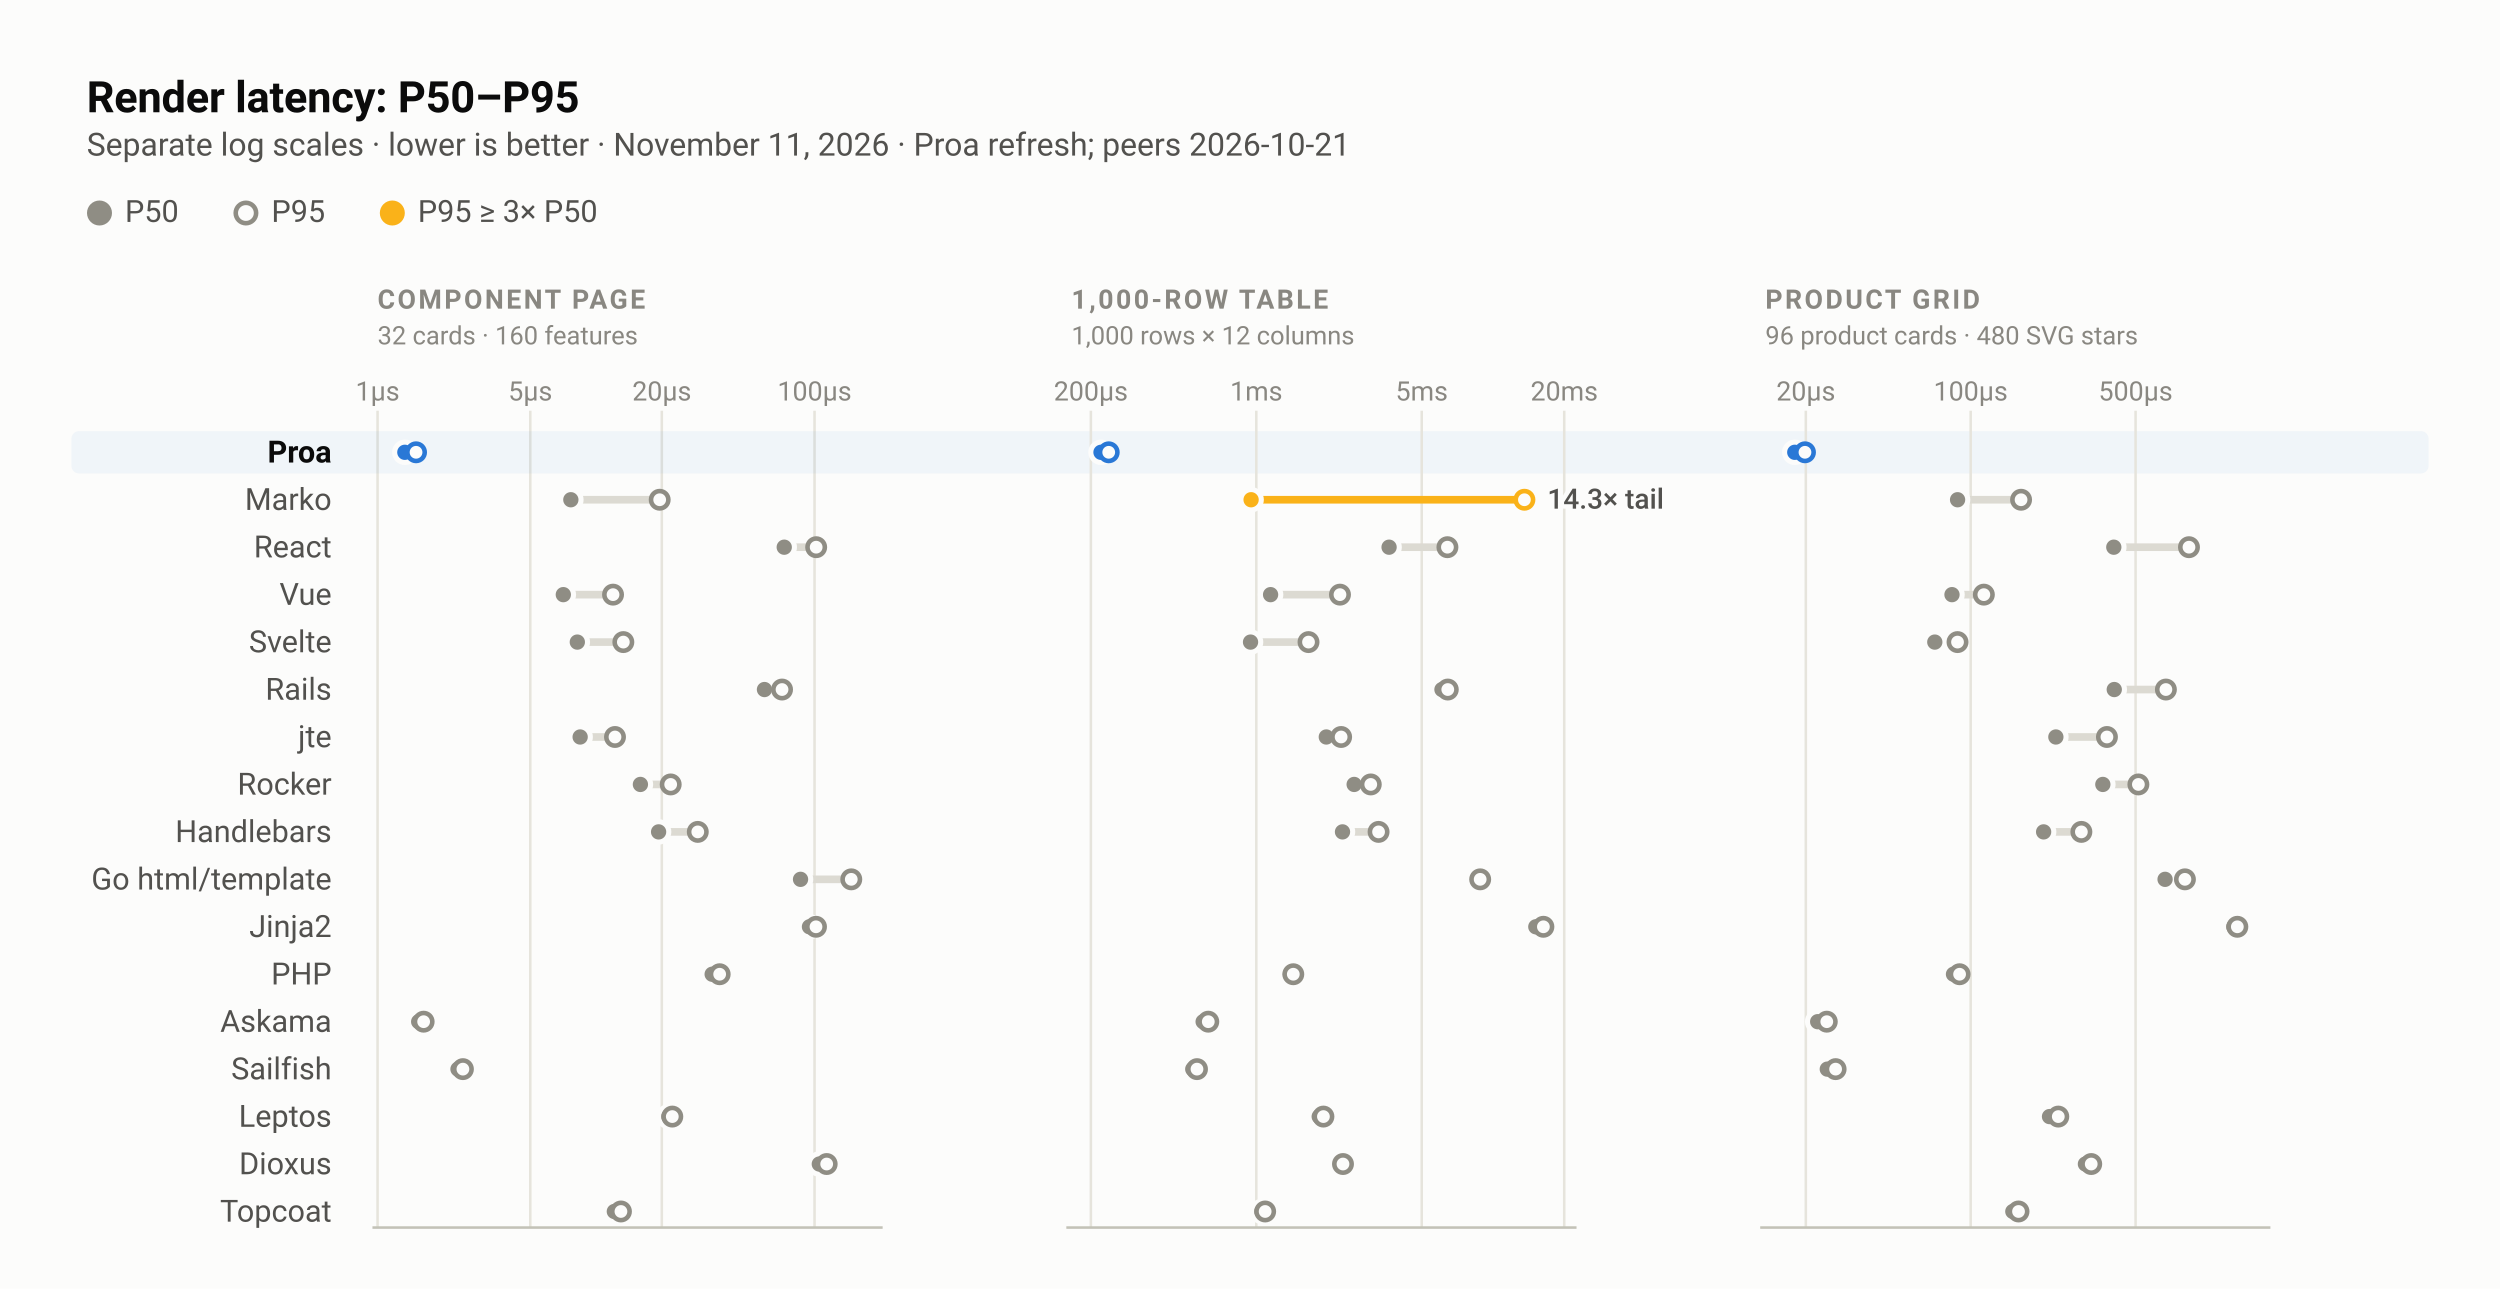
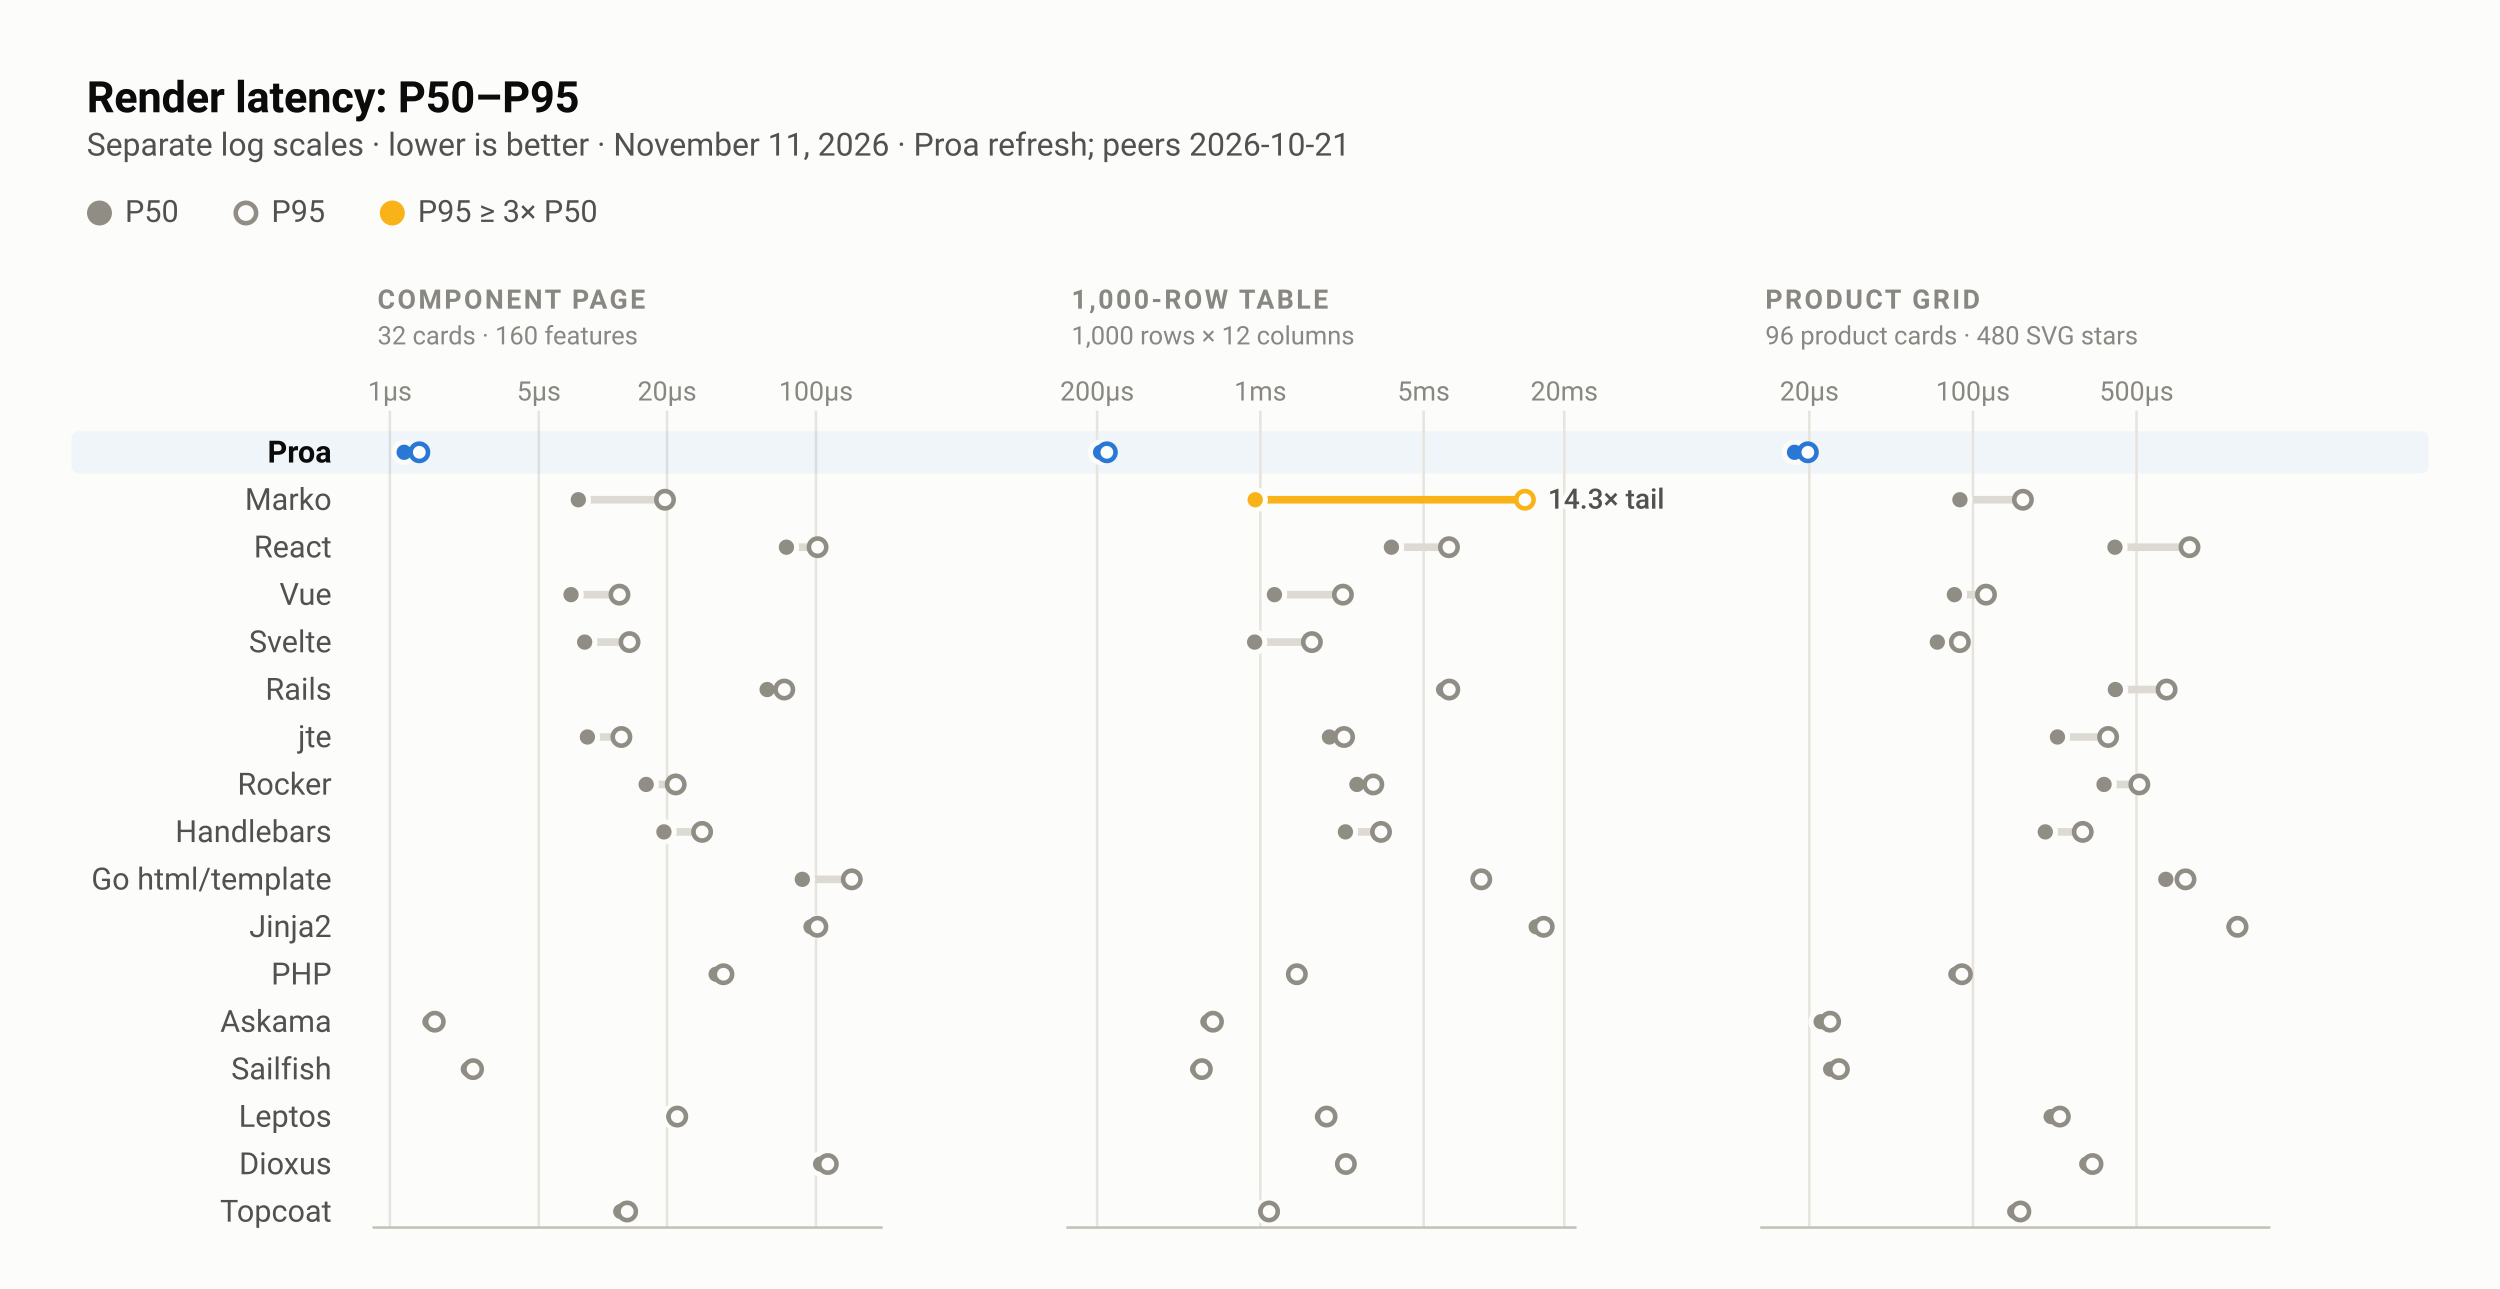
<svg xmlns="http://www.w3.org/2000/svg" width="980" height="505.2" viewBox="0 0 980 505.2" role="img" aria-labelledby="ttl dsc">
  <style>
  text { font-family: system-ui, -apple-system, "Segoe UI", Roboto, "Helvetica Neue", Arial, sans-serif; }
  .t   { font-size: 17px; font-weight: 600; fill: #0b0b0b; letter-spacing: -.005em; }
  .d   { font-size: 12.5px; font-weight: 400; fill: #52514e; }
  .eb  { font-size: 10.5px; font-weight: 600; fill: #898781; letter-spacing: .09em; }
  .cat { font-size: 12px; font-weight: 400; fill: #52514e; }
  .catb{ font-size: 12px; font-weight: 600; fill: #0b0b0b; }
  .lg  { font-size: 12px; font-weight: 400; fill: #52514e; }
  .tick{ font-size: 10.5px; font-weight: 400; fill: #898781; font-variant-numeric: tabular-nums; }
  .val { font-size: 11px; font-weight: 500; fill: #52514e; font-variant-numeric: tabular-nums;
         paint-order: stroke; stroke: #fcfcfb; stroke-width: 3.5px; stroke-linejoin: round; }
  .valb{ font-size: 11px; font-weight: 600; fill: #0b0b0b; font-variant-numeric: tabular-nums;
         paint-order: stroke; stroke: #fcfcfb; stroke-width: 3.5px; stroke-linejoin: round; }
  .valw{ font-size: 11px; font-weight: 600; fill: #fcfcfb; font-variant-numeric: tabular-nums; }
  .note{ font-size: 10px; font-weight: 400; fill: #898781; }
  .mono{ font-family: ui-monospace, SFMono-Regular, "SF Mono", Menlo, Consolas, monospace; }
  .end { text-anchor: end; }
  .mid { text-anchor: middle; }
</style>
  <rect width="980" height="505.2" fill="#fcfcfb" />
  <text x="34" y="44" class="t">Render latency: P50–P95</text>
  <text x="34" y="61" class="d">Separate log scales · lower is better · November 11, 2026 · Proa refresh; peers 2026-10-21</text>
  <circle cx="39" cy="83.5" r="4" fill="#8f8d84" stroke="#8f8d84" stroke-width="1.8" />
  <text x="49" y="87" class="lg">P50</text>
  <circle cx="96.4" cy="83.5" r="4" fill="#fcfcfb" stroke="#8f8d84" stroke-width="1.8" />
  <text x="106.4" y="87" class="lg">P95</text>
  <circle cx="153.79" cy="83.5" r="4" fill="#fab219" stroke="#fab219" stroke-width="1.8" />
  <text x="163.79" y="87" class="lg">P95 ≥ 3× P50</text>
  <text x="148" y="121" class="eb">COMPONENT PAGE</text>
  <text x="148" y="135" class="note">32 cards · 160 features</text>
-   <path d="M148.01 161L148.01 481.2" stroke="#e6e4dc" stroke-width="1" />
-   <text x="148.01" y="157" class="tick mid">1µs</text>
-   <path d="M207.87 161L207.87 481.2" stroke="#e6e4dc" stroke-width="1" />
-   <text x="207.87" y="157" class="tick mid">5µs</text>
-   <path d="M259.43 161L259.43 481.2" stroke="#e6e4dc" stroke-width="1" />
-   <text x="259.43" y="157" class="tick mid">20µs</text>
-   <path d="M319.3 161L319.3 481.2" stroke="#e6e4dc" stroke-width="1" />
-   <text x="319.3" y="157" class="tick mid">100µs</text>
+   <path d="M152.83 161L152.83 481.2" stroke="#e6e4dc" stroke-width="1" />
+   <text x="152.83" y="157" class="tick mid">1µs</text>
+   <path d="M211.21 161L211.21 481.2" stroke="#e6e4dc" stroke-width="1" />
+   <text x="211.21" y="157" class="tick mid">5µs</text>
+   <path d="M261.49 161L261.49 481.2" stroke="#e6e4dc" stroke-width="1" />
+   <text x="261.49" y="157" class="tick mid">20µs</text>
+   <path d="M319.86 161L319.86 481.2" stroke="#e6e4dc" stroke-width="1" />
+   <text x="319.86" y="157" class="tick mid">100µs</text>
  <path d="M146 481.2L346 481.2" stroke="#c3c2b7" stroke-width="1" />
  <rect x="28" y="169" width="924" height="16.6" rx="3" fill="#2a78d6" opacity=".055" />
  <text x="130" y="181.3" class="catb end">Proa</text>
-   <path d="M158.7 177.3L163.09 177.3" stroke="#cde2fb" stroke-width="3" />
-   <circle cx="158.7" cy="177.3" r="4" fill="#2a78d6" stroke="#fcfcfb" stroke-width="2" />
-   <circle cx="163.09" cy="177.3" r="3.4" fill="#fcfcfb" stroke="#2a78d6" stroke-width="1.8" />
+   <path d="M158.43 177.3L164.38 177.3" stroke="#cde2fb" stroke-width="3" />
+   <circle cx="158.43" cy="177.3" r="4" fill="#2a78d6" stroke="#fcfcfb" stroke-width="2" />
+   <circle cx="164.38" cy="177.3" r="3.4" fill="#fcfcfb" stroke="#2a78d6" stroke-width="1.8" />
  <text x="130" y="199.9" class="cat end">Marko</text>
-   <path d="M223.77 195.9L258.6 195.9" stroke="#dcdad2" stroke-width="3" />
-   <circle cx="223.77" cy="195.9" r="4" fill="#8f8d84" stroke="#fcfcfb" stroke-width="2" />
-   <circle cx="258.6" cy="195.9" r="3.4" fill="#fcfcfb" stroke="#8f8d84" stroke-width="1.8" />
+   <path d="M226.71 195.9L260.68 195.9" stroke="#dcdad2" stroke-width="3" />
+   <circle cx="226.71" cy="195.9" r="4" fill="#8f8d84" stroke="#fcfcfb" stroke-width="2" />
+   <circle cx="260.68" cy="195.9" r="3.4" fill="#fcfcfb" stroke="#8f8d84" stroke-width="1.8" />
  <text x="130" y="218.5" class="cat end">React</text>
-   <path d="M307.42 214.5L319.94 214.5" stroke="#dcdad2" stroke-width="3" />
-   <circle cx="307.42" cy="214.5" r="4" fill="#8f8d84" stroke="#fcfcfb" stroke-width="2" />
-   <circle cx="319.94" cy="214.5" r="3.4" fill="#fcfcfb" stroke="#8f8d84" stroke-width="1.8" />
+   <path d="M308.28 214.5L320.49 214.5" stroke="#dcdad2" stroke-width="3" />
+   <circle cx="308.28" cy="214.5" r="4" fill="#8f8d84" stroke="#fcfcfb" stroke-width="2" />
+   <circle cx="320.49" cy="214.5" r="3.4" fill="#fcfcfb" stroke="#8f8d84" stroke-width="1.8" />
  <text x="130" y="237.1" class="cat end">Vue</text>
-   <path d="M220.82 233.1L240.31 233.1" stroke="#dcdad2" stroke-width="3" />
-   <circle cx="220.82" cy="233.1" r="4" fill="#8f8d84" stroke="#fcfcfb" stroke-width="2" />
-   <circle cx="240.31" cy="233.1" r="3.4" fill="#fcfcfb" stroke="#8f8d84" stroke-width="1.8" />
+   <path d="M223.84 233.1L242.84 233.1" stroke="#dcdad2" stroke-width="3" />
+   <circle cx="223.84" cy="233.1" r="4" fill="#8f8d84" stroke="#fcfcfb" stroke-width="2" />
+   <circle cx="242.84" cy="233.1" r="3.4" fill="#fcfcfb" stroke="#8f8d84" stroke-width="1.8" />
  <text x="130" y="255.7" class="cat end">Svelte</text>
-   <path d="M226.31 251.7L244.35 251.7" stroke="#dcdad2" stroke-width="3" />
-   <circle cx="226.31" cy="251.7" r="4" fill="#8f8d84" stroke="#fcfcfb" stroke-width="2" />
-   <circle cx="244.35" cy="251.7" r="3.4" fill="#fcfcfb" stroke="#8f8d84" stroke-width="1.8" />
+   <path d="M229.19 251.7L246.78 251.7" stroke="#dcdad2" stroke-width="3" />
+   <circle cx="229.19" cy="251.7" r="4" fill="#8f8d84" stroke="#fcfcfb" stroke-width="2" />
+   <circle cx="246.78" cy="251.7" r="3.4" fill="#fcfcfb" stroke="#8f8d84" stroke-width="1.8" />
  <text x="130" y="274.3" class="cat end">Rails</text>
-   <path d="M299.67 270.3L306.56 270.3" stroke="#dcdad2" stroke-width="3" />
-   <circle cx="299.67" cy="270.3" r="4" fill="#8f8d84" stroke="#fcfcfb" stroke-width="2" />
-   <circle cx="306.56" cy="270.3" r="3.4" fill="#fcfcfb" stroke="#8f8d84" stroke-width="1.8" />
+   <path d="M300.72 270.3L307.44 270.3" stroke="#dcdad2" stroke-width="3" />
+   <circle cx="300.72" cy="270.3" r="4" fill="#8f8d84" stroke="#fcfcfb" stroke-width="2" />
+   <circle cx="307.44" cy="270.3" r="3.4" fill="#fcfcfb" stroke="#8f8d84" stroke-width="1.8" />
  <text x="130" y="292.9" class="cat end">jte</text>
-   <path d="M227.42 288.9L241.08 288.9" stroke="#dcdad2" stroke-width="3" />
-   <circle cx="227.42" cy="288.9" r="4" fill="#8f8d84" stroke="#fcfcfb" stroke-width="2" />
-   <circle cx="241.08" cy="288.9" r="3.4" fill="#fcfcfb" stroke="#8f8d84" stroke-width="1.8" />
+   <path d="M230.27 288.9L243.59 288.9" stroke="#dcdad2" stroke-width="3" />
+   <circle cx="230.27" cy="288.9" r="4" fill="#8f8d84" stroke="#fcfcfb" stroke-width="2" />
+   <circle cx="243.59" cy="288.9" r="3.4" fill="#fcfcfb" stroke="#8f8d84" stroke-width="1.8" />
  <text x="130" y="311.5" class="cat end">Rocker</text>
-   <path d="M251.04 307.5L262.91 307.5" stroke="#dcdad2" stroke-width="3" />
-   <circle cx="251.04" cy="307.5" r="4" fill="#8f8d84" stroke="#fcfcfb" stroke-width="2" />
-   <circle cx="262.91" cy="307.5" r="3.4" fill="#fcfcfb" stroke="#8f8d84" stroke-width="1.8" />
+   <path d="M253.3 307.5L264.88 307.5" stroke="#dcdad2" stroke-width="3" />
+   <circle cx="253.3" cy="307.5" r="4" fill="#8f8d84" stroke="#fcfcfb" stroke-width="2" />
+   <circle cx="264.88" cy="307.5" r="3.4" fill="#fcfcfb" stroke="#8f8d84" stroke-width="1.8" />
  <text x="130" y="330.1" class="cat end">Handlebars</text>
-   <path d="M258.17 326.1L273.53 326.1" stroke="#dcdad2" stroke-width="3" />
-   <circle cx="258.17" cy="326.1" r="4" fill="#8f8d84" stroke="#fcfcfb" stroke-width="2" />
-   <circle cx="273.53" cy="326.1" r="3.4" fill="#fcfcfb" stroke="#8f8d84" stroke-width="1.8" />
+   <path d="M260.26 326.1L275.23 326.1" stroke="#dcdad2" stroke-width="3" />
+   <circle cx="260.26" cy="326.1" r="4" fill="#8f8d84" stroke="#fcfcfb" stroke-width="2" />
+   <circle cx="275.23" cy="326.1" r="3.4" fill="#fcfcfb" stroke="#8f8d84" stroke-width="1.8" />
  <text x="130" y="348.7" class="cat end">Go html/template</text>
-   <path d="M313.81 344.7L333.7 344.7" stroke="#dcdad2" stroke-width="3" />
-   <circle cx="313.81" cy="344.7" r="4" fill="#8f8d84" stroke="#fcfcfb" stroke-width="2" />
-   <circle cx="333.7" cy="344.7" r="3.4" fill="#fcfcfb" stroke="#8f8d84" stroke-width="1.8" />
+   <path d="M314.51 344.7L333.91 344.7" stroke="#dcdad2" stroke-width="3" />
+   <circle cx="314.51" cy="344.7" r="4" fill="#8f8d84" stroke="#fcfcfb" stroke-width="2" />
+   <circle cx="333.91" cy="344.7" r="3.4" fill="#fcfcfb" stroke="#8f8d84" stroke-width="1.8" />
  <text x="130" y="367.3" class="cat end">Jinja2</text>
-   <path d="M317.31 363.3L319.87 363.3" stroke="#dcdad2" stroke-width="3" />
-   <circle cx="317.31" cy="363.3" r="4" fill="#8f8d84" stroke="#fcfcfb" stroke-width="2" />
-   <circle cx="319.87" cy="363.3" r="3.4" fill="#fcfcfb" stroke="#8f8d84" stroke-width="1.8" />
+   <path d="M317.92 363.3L320.42 363.3" stroke="#dcdad2" stroke-width="3" />
+   <circle cx="317.92" cy="363.3" r="4" fill="#8f8d84" stroke="#fcfcfb" stroke-width="2" />
+   <circle cx="320.42" cy="363.3" r="3.4" fill="#fcfcfb" stroke="#8f8d84" stroke-width="1.8" />
  <text x="130" y="385.9" class="cat end">PHP</text>
-   <path d="M279.17 381.9L282.11 381.9" stroke="#dcdad2" stroke-width="3" />
-   <circle cx="279.17" cy="381.9" r="4" fill="#8f8d84" stroke="#fcfcfb" stroke-width="2" />
-   <circle cx="282.11" cy="381.9" r="3.4" fill="#fcfcfb" stroke="#8f8d84" stroke-width="1.8" />
+   <path d="M280.73 381.9L283.6 381.9" stroke="#dcdad2" stroke-width="3" />
+   <circle cx="280.73" cy="381.9" r="4" fill="#8f8d84" stroke="#fcfcfb" stroke-width="2" />
+   <circle cx="283.6" cy="381.9" r="3.4" fill="#fcfcfb" stroke="#8f8d84" stroke-width="1.8" />
  <text x="130" y="404.5" class="cat end">Askama</text>
-   <path d="M164.12 400.5L166.07 400.5" stroke="#dcdad2" stroke-width="3" />
-   <circle cx="164.12" cy="400.5" r="4" fill="#8f8d84" stroke="#fcfcfb" stroke-width="2" />
-   <circle cx="166.07" cy="400.5" r="3.4" fill="#fcfcfb" stroke="#8f8d84" stroke-width="1.8" />
+   <path d="M168.54 400.5L170.44 400.5" stroke="#dcdad2" stroke-width="3" />
+   <circle cx="168.54" cy="400.5" r="4" fill="#8f8d84" stroke="#fcfcfb" stroke-width="2" />
+   <circle cx="170.44" cy="400.5" r="3.4" fill="#fcfcfb" stroke="#8f8d84" stroke-width="1.8" />
  <text x="130" y="423.1" class="cat end">Sailfish</text>
-   <path d="M179.53 419.1L181.46 419.1" stroke="#dcdad2" stroke-width="3" />
-   <circle cx="179.53" cy="419.1" r="4" fill="#8f8d84" stroke="#fcfcfb" stroke-width="2" />
-   <circle cx="181.46" cy="419.1" r="3.4" fill="#fcfcfb" stroke="#8f8d84" stroke-width="1.8" />
+   <path d="M183.57 419.1L185.45 419.1" stroke="#dcdad2" stroke-width="3" />
+   <circle cx="183.57" cy="419.1" r="4" fill="#8f8d84" stroke="#fcfcfb" stroke-width="2" />
+   <circle cx="185.45" cy="419.1" r="3.4" fill="#fcfcfb" stroke="#8f8d84" stroke-width="1.8" />
  <text x="130" y="441.7" class="cat end">Leptos</text>
-   <path d="M262.2 437.7L263.54 437.7" stroke="#dcdad2" stroke-width="3" />
-   <circle cx="262.2" cy="437.7" r="4" fill="#8f8d84" stroke="#fcfcfb" stroke-width="2" />
-   <circle cx="263.54" cy="437.7" r="3.4" fill="#fcfcfb" stroke="#8f8d84" stroke-width="1.8" />
+   <path d="M264.18 437.7L265.49 437.7" stroke="#dcdad2" stroke-width="3" />
+   <circle cx="264.18" cy="437.7" r="4" fill="#8f8d84" stroke="#fcfcfb" stroke-width="2" />
+   <circle cx="265.49" cy="437.7" r="3.4" fill="#fcfcfb" stroke="#8f8d84" stroke-width="1.8" />
  <text x="130" y="460.3" class="cat end">Dioxus</text>
-   <path d="M321.17 456.3L324.06 456.3" stroke="#dcdad2" stroke-width="3" />
-   <circle cx="321.17" cy="456.3" r="4" fill="#8f8d84" stroke="#fcfcfb" stroke-width="2" />
-   <circle cx="324.06" cy="456.3" r="3.4" fill="#fcfcfb" stroke="#8f8d84" stroke-width="1.8" />
+   <path d="M321.69 456.3L324.51 456.3" stroke="#dcdad2" stroke-width="3" />
+   <circle cx="321.69" cy="456.3" r="4" fill="#8f8d84" stroke="#fcfcfb" stroke-width="2" />
+   <circle cx="324.51" cy="456.3" r="3.4" fill="#fcfcfb" stroke="#8f8d84" stroke-width="1.8" />
  <text x="130" y="478.9" class="cat end">Topcoat</text>
-   <path d="M240.82 474.9L243.41 474.9" stroke="#dcdad2" stroke-width="3" />
-   <circle cx="240.82" cy="474.9" r="4" fill="#8f8d84" stroke="#fcfcfb" stroke-width="2" />
-   <circle cx="243.41" cy="474.9" r="3.4" fill="#fcfcfb" stroke="#8f8d84" stroke-width="1.8" />
+   <path d="M243.34 474.9L245.86 474.9" stroke="#dcdad2" stroke-width="3" />
+   <circle cx="243.34" cy="474.9" r="4" fill="#8f8d84" stroke="#fcfcfb" stroke-width="2" />
+   <circle cx="245.86" cy="474.9" r="3.4" fill="#fcfcfb" stroke="#8f8d84" stroke-width="1.8" />
  <text x="420" y="121" class="eb">1,000-ROW TABLE</text>
  <text x="420" y="135" class="note">1,000 rows × 12 columns</text>
-   <path d="M427.62 161L427.62 481.2" stroke="#e6e4dc" stroke-width="1" />
-   <text x="427.62" y="157" class="tick mid">200µs</text>
-   <path d="M492.47 161L492.47 481.2" stroke="#e6e4dc" stroke-width="1" />
-   <text x="492.47" y="157" class="tick mid">1ms</text>
-   <path d="M557.32 161L557.32 481.2" stroke="#e6e4dc" stroke-width="1" />
-   <text x="557.32" y="157" class="tick mid">5ms</text>
-   <path d="M613.18 161L613.18 481.2" stroke="#e6e4dc" stroke-width="1" />
-   <text x="613.18" y="157" class="tick mid">20ms</text>
+   <path d="M430.06 161L430.06 481.2" stroke="#e6e4dc" stroke-width="1" />
+   <text x="430.06" y="157" class="tick mid">200µs</text>
+   <path d="M494.06 161L494.06 481.2" stroke="#e6e4dc" stroke-width="1" />
+   <text x="494.06" y="157" class="tick mid">1ms</text>
+   <path d="M558.06 161L558.06 481.2" stroke="#e6e4dc" stroke-width="1" />
+   <text x="558.06" y="157" class="tick mid">5ms</text>
+   <path d="M613.19 161L613.19 481.2" stroke="#e6e4dc" stroke-width="1" />
+   <text x="613.19" y="157" class="tick mid">20ms</text>
  <path d="M418 481.2L618 481.2" stroke="#c3c2b7" stroke-width="1" />
-   <path d="M431.59 177.3L434.62 177.3" stroke="#cde2fb" stroke-width="3" />
-   <circle cx="431.59" cy="177.3" r="4" fill="#2a78d6" stroke="#fcfcfb" stroke-width="2" />
-   <circle cx="434.62" cy="177.3" r="3.4" fill="#fcfcfb" stroke="#2a78d6" stroke-width="1.8" />
-   <path d="M490.43 195.9L597.57 195.9" stroke="#fab219" stroke-width="3" />
-   <circle cx="490.43" cy="195.9" r="4" fill="#fab219" stroke="#fcfcfb" stroke-width="2" />
-   <circle cx="597.57" cy="195.9" r="3.4" fill="#fcfcfb" stroke="#fab219" stroke-width="1.8" />
-   <text x="606.57" y="199.4" class="val">14.3× tail</text>
-   <path d="M544.52 214.5L567.39 214.5" stroke="#dcdad2" stroke-width="3" />
-   <circle cx="544.52" cy="214.5" r="4" fill="#8f8d84" stroke="#fcfcfb" stroke-width="2" />
-   <circle cx="567.39" cy="214.5" r="3.4" fill="#fcfcfb" stroke="#8f8d84" stroke-width="1.8" />
-   <path d="M498.07 233.1L525.27 233.1" stroke="#dcdad2" stroke-width="3" />
-   <circle cx="498.07" cy="233.1" r="4" fill="#8f8d84" stroke="#fcfcfb" stroke-width="2" />
-   <circle cx="525.27" cy="233.1" r="3.4" fill="#fcfcfb" stroke="#8f8d84" stroke-width="1.8" />
-   <path d="M490.21 251.7L512.94 251.7" stroke="#dcdad2" stroke-width="3" />
-   <circle cx="490.21" cy="251.7" r="4" fill="#8f8d84" stroke="#fcfcfb" stroke-width="2" />
-   <circle cx="512.94" cy="251.7" r="3.4" fill="#fcfcfb" stroke="#8f8d84" stroke-width="1.8" />
-   <path d="M565.25 270.3L567.53 270.3" stroke="#dcdad2" stroke-width="3" />
-   <circle cx="565.25" cy="270.3" r="4" fill="#8f8d84" stroke="#fcfcfb" stroke-width="2" />
-   <circle cx="567.53" cy="270.3" r="3.4" fill="#fcfcfb" stroke="#8f8d84" stroke-width="1.8" />
-   <path d="M519.91 288.9L525.72 288.9" stroke="#dcdad2" stroke-width="3" />
-   <circle cx="519.91" cy="288.9" r="4" fill="#8f8d84" stroke="#fcfcfb" stroke-width="2" />
-   <circle cx="525.72" cy="288.9" r="3.4" fill="#fcfcfb" stroke="#8f8d84" stroke-width="1.8" />
-   <path d="M530.83 307.5L537.34 307.5" stroke="#dcdad2" stroke-width="3" />
-   <circle cx="530.83" cy="307.5" r="4" fill="#8f8d84" stroke="#fcfcfb" stroke-width="2" />
-   <circle cx="537.34" cy="307.5" r="3.4" fill="#fcfcfb" stroke="#8f8d84" stroke-width="1.8" />
-   <path d="M526.26 326.1L540.4 326.1" stroke="#dcdad2" stroke-width="3" />
-   <circle cx="526.26" cy="326.1" r="4" fill="#8f8d84" stroke="#fcfcfb" stroke-width="2" />
-   <circle cx="540.4" cy="326.1" r="3.4" fill="#fcfcfb" stroke="#8f8d84" stroke-width="1.8" />
-   <path d="M579.21 344.7L580.23 344.7" stroke="#dcdad2" stroke-width="3" />
-   <circle cx="579.21" cy="344.7" r="4" fill="#8f8d84" stroke="#fcfcfb" stroke-width="2" />
-   <circle cx="580.23" cy="344.7" r="3.4" fill="#fcfcfb" stroke="#8f8d84" stroke-width="1.8" />
-   <path d="M602.04 363.3L605.01 363.3" stroke="#dcdad2" stroke-width="3" />
-   <circle cx="602.04" cy="363.3" r="4" fill="#8f8d84" stroke="#fcfcfb" stroke-width="2" />
-   <circle cx="605.01" cy="363.3" r="3.4" fill="#fcfcfb" stroke="#8f8d84" stroke-width="1.8" />
-   <path d="M505.86 381.9L506.97 381.9" stroke="#dcdad2" stroke-width="3" />
-   <circle cx="505.86" cy="381.9" r="4" fill="#8f8d84" stroke="#fcfcfb" stroke-width="2" />
-   <circle cx="506.97" cy="381.9" r="3.4" fill="#fcfcfb" stroke="#8f8d84" stroke-width="1.8" />
-   <path d="M471.63 400.5L473.65 400.5" stroke="#dcdad2" stroke-width="3" />
-   <circle cx="471.63" cy="400.5" r="4" fill="#8f8d84" stroke="#fcfcfb" stroke-width="2" />
-   <circle cx="473.65" cy="400.5" r="3.4" fill="#fcfcfb" stroke="#8f8d84" stroke-width="1.8" />
-   <path d="M467.56 419.1L469.22 419.1" stroke="#dcdad2" stroke-width="3" />
-   <circle cx="467.56" cy="419.1" r="4" fill="#8f8d84" stroke="#fcfcfb" stroke-width="2" />
-   <circle cx="469.22" cy="419.1" r="3.4" fill="#fcfcfb" stroke="#8f8d84" stroke-width="1.8" />
-   <path d="M517.13 437.7L518.78 437.7" stroke="#dcdad2" stroke-width="3" />
-   <circle cx="517.13" cy="437.7" r="4" fill="#8f8d84" stroke="#fcfcfb" stroke-width="2" />
-   <circle cx="518.78" cy="437.7" r="3.4" fill="#fcfcfb" stroke="#8f8d84" stroke-width="1.8" />
-   <path d="M525.49 456.3L526.45 456.3" stroke="#dcdad2" stroke-width="3" />
-   <circle cx="525.49" cy="456.3" r="4" fill="#8f8d84" stroke="#fcfcfb" stroke-width="2" />
-   <circle cx="526.45" cy="456.3" r="3.4" fill="#fcfcfb" stroke="#8f8d84" stroke-width="1.8" />
-   <path d="M494.67 474.9L495.94 474.9" stroke="#dcdad2" stroke-width="3" />
-   <circle cx="494.67" cy="474.9" r="4" fill="#8f8d84" stroke="#fcfcfb" stroke-width="2" />
-   <circle cx="495.94" cy="474.9" r="3.4" fill="#fcfcfb" stroke="#8f8d84" stroke-width="1.8" />
+   <path d="M431.44 177.3L433.89 177.3" stroke="#cde2fb" stroke-width="3" />
+   <circle cx="431.44" cy="177.3" r="4" fill="#2a78d6" stroke="#fcfcfb" stroke-width="2" />
+   <circle cx="433.89" cy="177.3" r="3.4" fill="#fcfcfb" stroke="#2a78d6" stroke-width="1.8" />
+   <path d="M492.04 195.9L597.78 195.9" stroke="#fab219" stroke-width="3" />
+   <circle cx="492.04" cy="195.9" r="4" fill="#fab219" stroke="#fcfcfb" stroke-width="2" />
+   <circle cx="597.78" cy="195.9" r="3.4" fill="#fcfcfb" stroke="#fab219" stroke-width="1.8" />
+   <text x="606.78" y="199.4" class="val">14.3× tail</text>
+   <path d="M545.43 214.5L568 214.5" stroke="#dcdad2" stroke-width="3" />
+   <circle cx="545.43" cy="214.5" r="4" fill="#8f8d84" stroke="#fcfcfb" stroke-width="2" />
+   <circle cx="568" cy="214.5" r="3.4" fill="#fcfcfb" stroke="#8f8d84" stroke-width="1.8" />
+   <path d="M499.58 233.1L526.43 233.1" stroke="#dcdad2" stroke-width="3" />
+   <circle cx="499.58" cy="233.1" r="4" fill="#8f8d84" stroke="#fcfcfb" stroke-width="2" />
+   <circle cx="526.43" cy="233.1" r="3.4" fill="#fcfcfb" stroke="#8f8d84" stroke-width="1.8" />
+   <path d="M491.82 251.7L514.26 251.7" stroke="#dcdad2" stroke-width="3" />
+   <circle cx="491.82" cy="251.7" r="4" fill="#8f8d84" stroke="#fcfcfb" stroke-width="2" />
+   <circle cx="514.26" cy="251.7" r="3.4" fill="#fcfcfb" stroke="#8f8d84" stroke-width="1.8" />
+   <path d="M565.89 270.3L568.13 270.3" stroke="#dcdad2" stroke-width="3" />
+   <circle cx="565.89" cy="270.3" r="4" fill="#8f8d84" stroke="#fcfcfb" stroke-width="2" />
+   <circle cx="568.13" cy="270.3" r="3.4" fill="#fcfcfb" stroke="#8f8d84" stroke-width="1.8" />
+   <path d="M521.14 288.9L526.87 288.9" stroke="#dcdad2" stroke-width="3" />
+   <circle cx="521.14" cy="288.9" r="4" fill="#8f8d84" stroke="#fcfcfb" stroke-width="2" />
+   <circle cx="526.87" cy="288.9" r="3.4" fill="#fcfcfb" stroke="#8f8d84" stroke-width="1.8" />
+   <path d="M531.92 307.5L538.34 307.5" stroke="#dcdad2" stroke-width="3" />
+   <circle cx="531.92" cy="307.5" r="4" fill="#8f8d84" stroke="#fcfcfb" stroke-width="2" />
+   <circle cx="538.34" cy="307.5" r="3.4" fill="#fcfcfb" stroke="#8f8d84" stroke-width="1.8" />
+   <path d="M527.41 326.1L541.36 326.1" stroke="#dcdad2" stroke-width="3" />
+   <circle cx="527.41" cy="326.1" r="4" fill="#8f8d84" stroke="#fcfcfb" stroke-width="2" />
+   <circle cx="541.36" cy="326.1" r="3.4" fill="#fcfcfb" stroke="#8f8d84" stroke-width="1.8" />
+   <path d="M579.67 344.7L580.67 344.7" stroke="#dcdad2" stroke-width="3" />
+   <circle cx="579.67" cy="344.7" r="4" fill="#8f8d84" stroke="#fcfcfb" stroke-width="2" />
+   <circle cx="580.67" cy="344.7" r="3.4" fill="#fcfcfb" stroke="#8f8d84" stroke-width="1.8" />
+   <path d="M602.19 363.3L605.13 363.3" stroke="#dcdad2" stroke-width="3" />
+   <circle cx="602.19" cy="363.3" r="4" fill="#8f8d84" stroke="#fcfcfb" stroke-width="2" />
+   <circle cx="605.13" cy="363.3" r="3.4" fill="#fcfcfb" stroke="#8f8d84" stroke-width="1.8" />
+   <path d="M507.27 381.9L508.37 381.9" stroke="#dcdad2" stroke-width="3" />
+   <circle cx="507.27" cy="381.9" r="4" fill="#8f8d84" stroke="#fcfcfb" stroke-width="2" />
+   <circle cx="508.37" cy="381.9" r="3.4" fill="#fcfcfb" stroke="#8f8d84" stroke-width="1.8" />
+   <path d="M473.49 400.5L475.49 400.5" stroke="#dcdad2" stroke-width="3" />
+   <circle cx="473.49" cy="400.5" r="4" fill="#8f8d84" stroke="#fcfcfb" stroke-width="2" />
+   <circle cx="475.49" cy="400.5" r="3.4" fill="#fcfcfb" stroke="#8f8d84" stroke-width="1.8" />
+   <path d="M469.47 419.1L471.12 419.1" stroke="#dcdad2" stroke-width="3" />
+   <circle cx="469.47" cy="419.1" r="4" fill="#8f8d84" stroke="#fcfcfb" stroke-width="2" />
+   <circle cx="471.12" cy="419.1" r="3.4" fill="#fcfcfb" stroke="#8f8d84" stroke-width="1.8" />
+   <path d="M518.39 437.7L520.02 437.7" stroke="#dcdad2" stroke-width="3" />
+   <circle cx="518.39" cy="437.7" r="4" fill="#8f8d84" stroke="#fcfcfb" stroke-width="2" />
+   <circle cx="520.02" cy="437.7" r="3.4" fill="#fcfcfb" stroke="#8f8d84" stroke-width="1.8" />
+   <path d="M526.64 456.3L527.59 456.3" stroke="#dcdad2" stroke-width="3" />
+   <circle cx="526.64" cy="456.3" r="4" fill="#8f8d84" stroke="#fcfcfb" stroke-width="2" />
+   <circle cx="527.59" cy="456.3" r="3.4" fill="#fcfcfb" stroke="#8f8d84" stroke-width="1.8" />
+   <path d="M496.23 474.9L497.49 474.9" stroke="#dcdad2" stroke-width="3" />
+   <circle cx="496.23" cy="474.9" r="4" fill="#8f8d84" stroke="#fcfcfb" stroke-width="2" />
+   <circle cx="497.49" cy="474.9" r="3.4" fill="#fcfcfb" stroke="#8f8d84" stroke-width="1.8" />
  <text x="692" y="121" class="eb">PRODUCT GRID</text>
  <text x="692" y="135" class="note">96 product cards · 480 SVG stars</text>
-   <path d="M707.88 161L707.88 481.2" stroke="#e6e4dc" stroke-width="1" />
-   <text x="707.88" y="157" class="tick mid">20µs</text>
-   <path d="M772.51 161L772.51 481.2" stroke="#e6e4dc" stroke-width="1" />
-   <text x="772.51" y="157" class="tick mid">100µs</text>
-   <path d="M837.15 161L837.15 481.2" stroke="#e6e4dc" stroke-width="1" />
-   <text x="837.15" y="157" class="tick mid">500µs</text>
+   <path d="M709.26 161L709.26 481.2" stroke="#e6e4dc" stroke-width="1" />
+   <text x="709.26" y="157" class="tick mid">20µs</text>
+   <path d="M773.39 161L773.39 481.2" stroke="#e6e4dc" stroke-width="1" />
+   <text x="773.39" y="157" class="tick mid">100µs</text>
+   <path d="M837.53 161L837.53 481.2" stroke="#e6e4dc" stroke-width="1" />
+   <text x="837.53" y="157" class="tick mid">500µs</text>
  <path d="M690 481.2L890 481.2" stroke="#c3c2b7" stroke-width="1" />
-   <path d="M703.55 177.3L707.55 177.3" stroke="#cde2fb" stroke-width="3" />
-   <circle cx="703.55" cy="177.3" r="4" fill="#2a78d6" stroke="#fcfcfb" stroke-width="2" />
-   <circle cx="707.55" cy="177.3" r="3.4" fill="#fcfcfb" stroke="#2a78d6" stroke-width="1.8" />
-   <path d="M767.37 195.9L792.26 195.9" stroke="#dcdad2" stroke-width="3" />
-   <circle cx="767.37" cy="195.9" r="4" fill="#8f8d84" stroke="#fcfcfb" stroke-width="2" />
-   <circle cx="792.26" cy="195.9" r="3.4" fill="#fcfcfb" stroke="#8f8d84" stroke-width="1.8" />
-   <path d="M828.61 214.5L858.08 214.5" stroke="#dcdad2" stroke-width="3" />
-   <circle cx="828.61" cy="214.5" r="4" fill="#8f8d84" stroke="#fcfcfb" stroke-width="2" />
-   <circle cx="858.08" cy="214.5" r="3.4" fill="#fcfcfb" stroke="#8f8d84" stroke-width="1.8" />
-   <path d="M765.18 233.1L777.67 233.1" stroke="#dcdad2" stroke-width="3" />
-   <circle cx="765.18" cy="233.1" r="4" fill="#8f8d84" stroke="#fcfcfb" stroke-width="2" />
-   <circle cx="777.67" cy="233.1" r="3.4" fill="#fcfcfb" stroke="#8f8d84" stroke-width="1.8" />
-   <path d="M758.44 251.7L767.35 251.7" stroke="#dcdad2" stroke-width="3" />
-   <circle cx="758.44" cy="251.7" r="4" fill="#8f8d84" stroke="#fcfcfb" stroke-width="2" />
-   <circle cx="767.35" cy="251.7" r="3.4" fill="#fcfcfb" stroke="#8f8d84" stroke-width="1.8" />
-   <path d="M828.79 270.3L849.03 270.3" stroke="#dcdad2" stroke-width="3" />
-   <circle cx="828.79" cy="270.3" r="4" fill="#8f8d84" stroke="#fcfcfb" stroke-width="2" />
-   <circle cx="849.03" cy="270.3" r="3.4" fill="#fcfcfb" stroke="#8f8d84" stroke-width="1.8" />
-   <path d="M805.9 288.9L825.92 288.9" stroke="#dcdad2" stroke-width="3" />
-   <circle cx="805.9" cy="288.9" r="4" fill="#8f8d84" stroke="#fcfcfb" stroke-width="2" />
-   <circle cx="825.92" cy="288.9" r="3.4" fill="#fcfcfb" stroke="#8f8d84" stroke-width="1.8" />
-   <path d="M824.31 307.5L838.25 307.5" stroke="#dcdad2" stroke-width="3" />
-   <circle cx="824.31" cy="307.5" r="4" fill="#8f8d84" stroke="#fcfcfb" stroke-width="2" />
-   <circle cx="838.25" cy="307.5" r="3.4" fill="#fcfcfb" stroke="#8f8d84" stroke-width="1.8" />
-   <path d="M801.1 326.1L815.9 326.1" stroke="#dcdad2" stroke-width="3" />
-   <circle cx="801.1" cy="326.1" r="4" fill="#8f8d84" stroke="#fcfcfb" stroke-width="2" />
-   <circle cx="815.9" cy="326.1" r="3.4" fill="#fcfcfb" stroke="#8f8d84" stroke-width="1.8" />
-   <path d="M848.71 344.7L856.49 344.7" stroke="#dcdad2" stroke-width="3" />
-   <circle cx="848.71" cy="344.7" r="4" fill="#8f8d84" stroke="#fcfcfb" stroke-width="2" />
-   <circle cx="856.49" cy="344.7" r="3.4" fill="#fcfcfb" stroke="#8f8d84" stroke-width="1.8" />
-   <path d="M875.65 363.3L877.04 363.3" stroke="#dcdad2" stroke-width="3" />
-   <circle cx="875.65" cy="363.3" r="4" fill="#8f8d84" stroke="#fcfcfb" stroke-width="2" />
-   <circle cx="877.04" cy="363.3" r="3.4" fill="#fcfcfb" stroke="#8f8d84" stroke-width="1.8" />
-   <path d="M765.77 381.9L768.16 381.9" stroke="#dcdad2" stroke-width="3" />
-   <circle cx="765.77" cy="381.9" r="4" fill="#8f8d84" stroke="#fcfcfb" stroke-width="2" />
-   <circle cx="768.16" cy="381.9" r="3.4" fill="#fcfcfb" stroke="#8f8d84" stroke-width="1.8" />
-   <path d="M712.53 400.5L716.1 400.5" stroke="#dcdad2" stroke-width="3" />
-   <circle cx="712.53" cy="400.5" r="4" fill="#8f8d84" stroke="#fcfcfb" stroke-width="2" />
-   <circle cx="716.1" cy="400.5" r="3.4" fill="#fcfcfb" stroke="#8f8d84" stroke-width="1.8" />
-   <path d="M716.3 419.1L719.56 419.1" stroke="#dcdad2" stroke-width="3" />
-   <circle cx="716.3" cy="419.1" r="4" fill="#8f8d84" stroke="#fcfcfb" stroke-width="2" />
-   <circle cx="719.56" cy="419.1" r="3.4" fill="#fcfcfb" stroke="#8f8d84" stroke-width="1.8" />
-   <path d="M803.41 437.7L806.85 437.7" stroke="#dcdad2" stroke-width="3" />
-   <circle cx="803.41" cy="437.7" r="4" fill="#8f8d84" stroke="#fcfcfb" stroke-width="2" />
-   <circle cx="806.85" cy="437.7" r="3.4" fill="#fcfcfb" stroke="#8f8d84" stroke-width="1.8" />
-   <path d="M817.48 456.3L819.76 456.3" stroke="#dcdad2" stroke-width="3" />
-   <circle cx="817.48" cy="456.3" r="4" fill="#8f8d84" stroke="#fcfcfb" stroke-width="2" />
-   <circle cx="819.76" cy="456.3" r="3.4" fill="#fcfcfb" stroke="#8f8d84" stroke-width="1.8" />
-   <path d="M789.03 474.9L791.26 474.9" stroke="#dcdad2" stroke-width="3" />
-   <circle cx="789.03" cy="474.9" r="4" fill="#8f8d84" stroke="#fcfcfb" stroke-width="2" />
-   <circle cx="791.26" cy="474.9" r="3.4" fill="#fcfcfb" stroke="#8f8d84" stroke-width="1.8" />
+   <path d="M703.46 177.3L708.68 177.3" stroke="#cde2fb" stroke-width="3" />
+   <circle cx="703.46" cy="177.3" r="4" fill="#2a78d6" stroke="#fcfcfb" stroke-width="2" />
+   <circle cx="708.68" cy="177.3" r="3.4" fill="#fcfcfb" stroke="#2a78d6" stroke-width="1.8" />
+   <path d="M768.29 195.9L792.99 195.9" stroke="#dcdad2" stroke-width="3" />
+   <circle cx="768.29" cy="195.9" r="4" fill="#8f8d84" stroke="#fcfcfb" stroke-width="2" />
+   <circle cx="792.99" cy="195.9" r="3.4" fill="#fcfcfb" stroke="#8f8d84" stroke-width="1.8" />
+   <path d="M829.06 214.5L858.29 214.5" stroke="#dcdad2" stroke-width="3" />
+   <circle cx="829.06" cy="214.5" r="4" fill="#8f8d84" stroke="#fcfcfb" stroke-width="2" />
+   <circle cx="858.29" cy="214.5" r="3.4" fill="#fcfcfb" stroke="#8f8d84" stroke-width="1.8" />
+   <path d="M766.12 233.1L778.51 233.1" stroke="#dcdad2" stroke-width="3" />
+   <circle cx="766.12" cy="233.1" r="4" fill="#8f8d84" stroke="#fcfcfb" stroke-width="2" />
+   <circle cx="778.51" cy="233.1" r="3.4" fill="#fcfcfb" stroke="#8f8d84" stroke-width="1.8" />
+   <path d="M759.43 251.7L768.27 251.7" stroke="#dcdad2" stroke-width="3" />
+   <circle cx="759.43" cy="251.7" r="4" fill="#8f8d84" stroke="#fcfcfb" stroke-width="2" />
+   <circle cx="768.27" cy="251.7" r="3.4" fill="#fcfcfb" stroke="#8f8d84" stroke-width="1.8" />
+   <path d="M829.23 270.3L849.31 270.3" stroke="#dcdad2" stroke-width="3" />
+   <circle cx="829.23" cy="270.3" r="4" fill="#8f8d84" stroke="#fcfcfb" stroke-width="2" />
+   <circle cx="849.31" cy="270.3" r="3.4" fill="#fcfcfb" stroke="#8f8d84" stroke-width="1.8" />
+   <path d="M806.52 288.9L826.38 288.9" stroke="#dcdad2" stroke-width="3" />
+   <circle cx="806.52" cy="288.9" r="4" fill="#8f8d84" stroke="#fcfcfb" stroke-width="2" />
+   <circle cx="826.38" cy="288.9" r="3.4" fill="#fcfcfb" stroke="#8f8d84" stroke-width="1.8" />
+   <path d="M824.78 307.5L838.62 307.5" stroke="#dcdad2" stroke-width="3" />
+   <circle cx="824.78" cy="307.5" r="4" fill="#8f8d84" stroke="#fcfcfb" stroke-width="2" />
+   <circle cx="838.62" cy="307.5" r="3.4" fill="#fcfcfb" stroke="#8f8d84" stroke-width="1.8" />
+   <path d="M801.76 326.1L816.44 326.1" stroke="#dcdad2" stroke-width="3" />
+   <circle cx="801.76" cy="326.1" r="4" fill="#8f8d84" stroke="#fcfcfb" stroke-width="2" />
+   <circle cx="816.44" cy="326.1" r="3.4" fill="#fcfcfb" stroke="#8f8d84" stroke-width="1.8" />
+   <path d="M849 344.7L856.72 344.7" stroke="#dcdad2" stroke-width="3" />
+   <circle cx="849" cy="344.7" r="4" fill="#8f8d84" stroke="#fcfcfb" stroke-width="2" />
+   <circle cx="856.72" cy="344.7" r="3.4" fill="#fcfcfb" stroke="#8f8d84" stroke-width="1.8" />
+   <path d="M875.73 363.3L877.11 363.3" stroke="#dcdad2" stroke-width="3" />
+   <circle cx="875.73" cy="363.3" r="4" fill="#8f8d84" stroke="#fcfcfb" stroke-width="2" />
+   <circle cx="877.11" cy="363.3" r="3.4" fill="#fcfcfb" stroke="#8f8d84" stroke-width="1.8" />
+   <path d="M766.7 381.9L769.07 381.9" stroke="#dcdad2" stroke-width="3" />
+   <circle cx="766.7" cy="381.9" r="4" fill="#8f8d84" stroke="#fcfcfb" stroke-width="2" />
+   <circle cx="769.07" cy="381.9" r="3.4" fill="#fcfcfb" stroke="#8f8d84" stroke-width="1.8" />
+   <path d="M713.88 400.5L717.42 400.5" stroke="#dcdad2" stroke-width="3" />
+   <circle cx="713.88" cy="400.5" r="4" fill="#8f8d84" stroke="#fcfcfb" stroke-width="2" />
+   <circle cx="717.42" cy="400.5" r="3.4" fill="#fcfcfb" stroke="#8f8d84" stroke-width="1.8" />
+   <path d="M717.62 419.1L720.85 419.1" stroke="#dcdad2" stroke-width="3" />
+   <circle cx="717.62" cy="419.1" r="4" fill="#8f8d84" stroke="#fcfcfb" stroke-width="2" />
+   <circle cx="720.85" cy="419.1" r="3.4" fill="#fcfcfb" stroke="#8f8d84" stroke-width="1.8" />
+   <path d="M804.05 437.7L807.46 437.7" stroke="#dcdad2" stroke-width="3" />
+   <circle cx="804.05" cy="437.7" r="4" fill="#8f8d84" stroke="#fcfcfb" stroke-width="2" />
+   <circle cx="807.46" cy="437.7" r="3.4" fill="#fcfcfb" stroke="#8f8d84" stroke-width="1.8" />
+   <path d="M818.01 456.3L820.27 456.3" stroke="#dcdad2" stroke-width="3" />
+   <circle cx="818.01" cy="456.3" r="4" fill="#8f8d84" stroke="#fcfcfb" stroke-width="2" />
+   <circle cx="820.27" cy="456.3" r="3.4" fill="#fcfcfb" stroke="#8f8d84" stroke-width="1.8" />
+   <path d="M789.78 474.9L791.99 474.9" stroke="#dcdad2" stroke-width="3" />
+   <circle cx="789.78" cy="474.9" r="4" fill="#8f8d84" stroke="#fcfcfb" stroke-width="2" />
+   <circle cx="791.99" cy="474.9" r="3.4" fill="#fcfcfb" stroke="#8f8d84" stroke-width="1.8" />
</svg>
